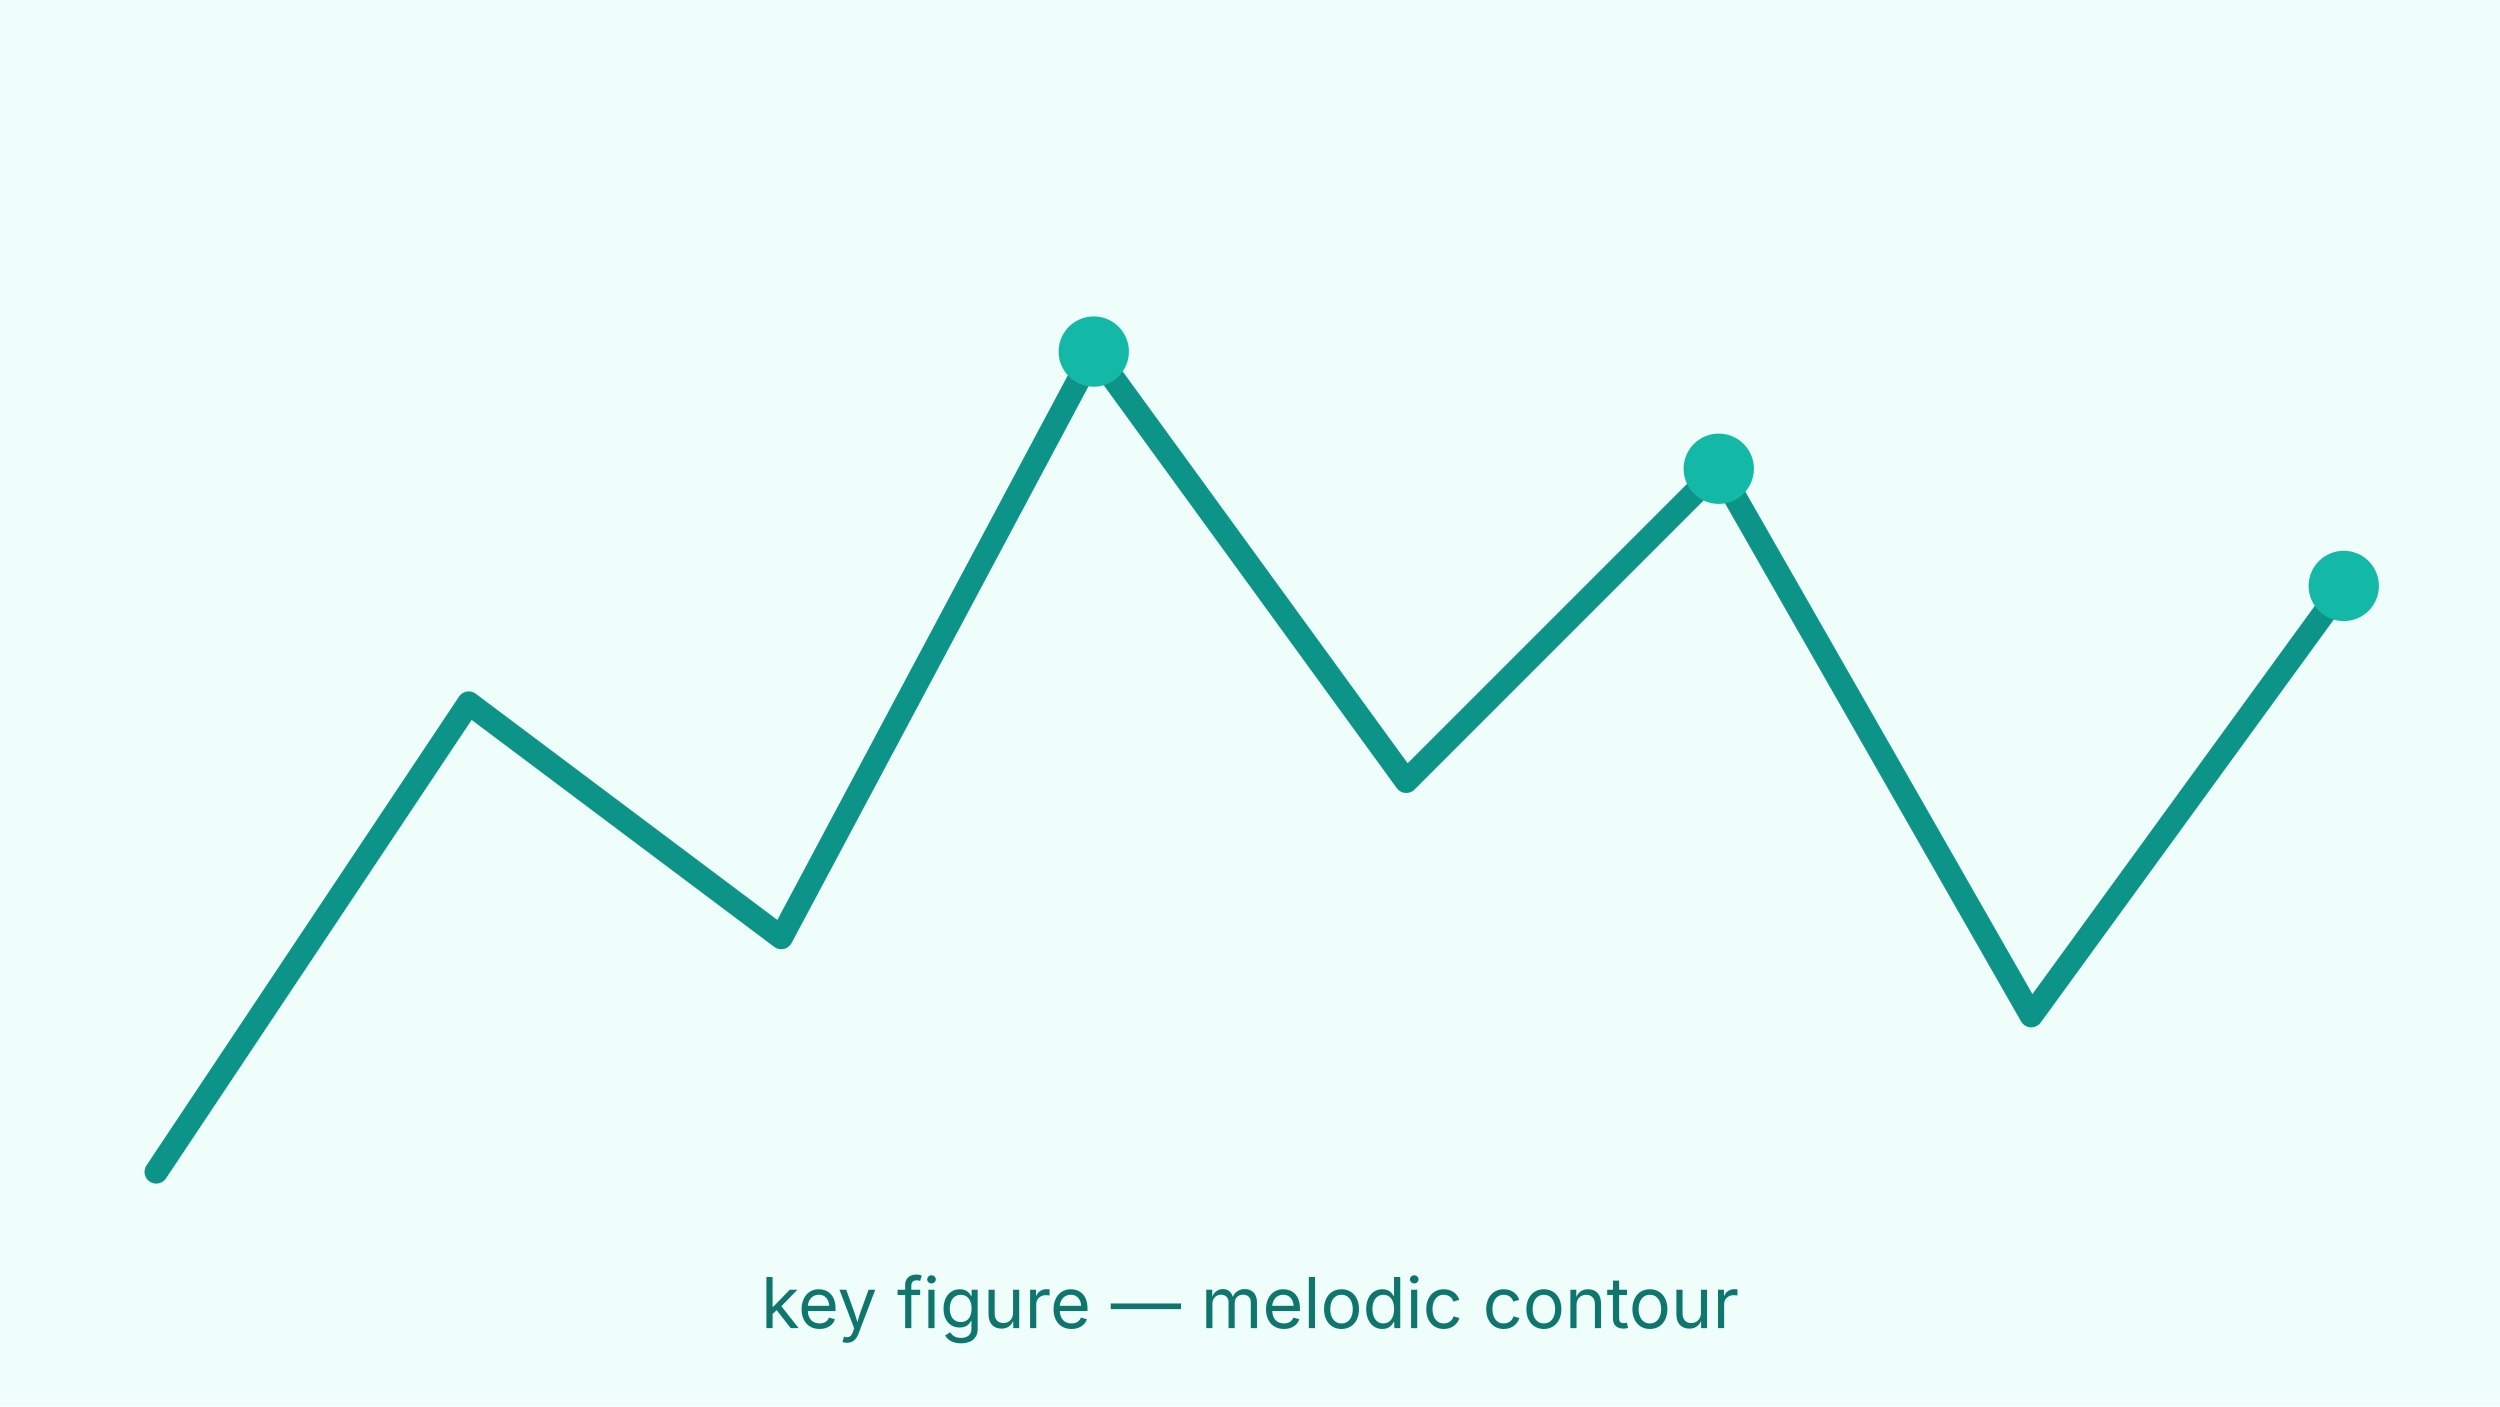
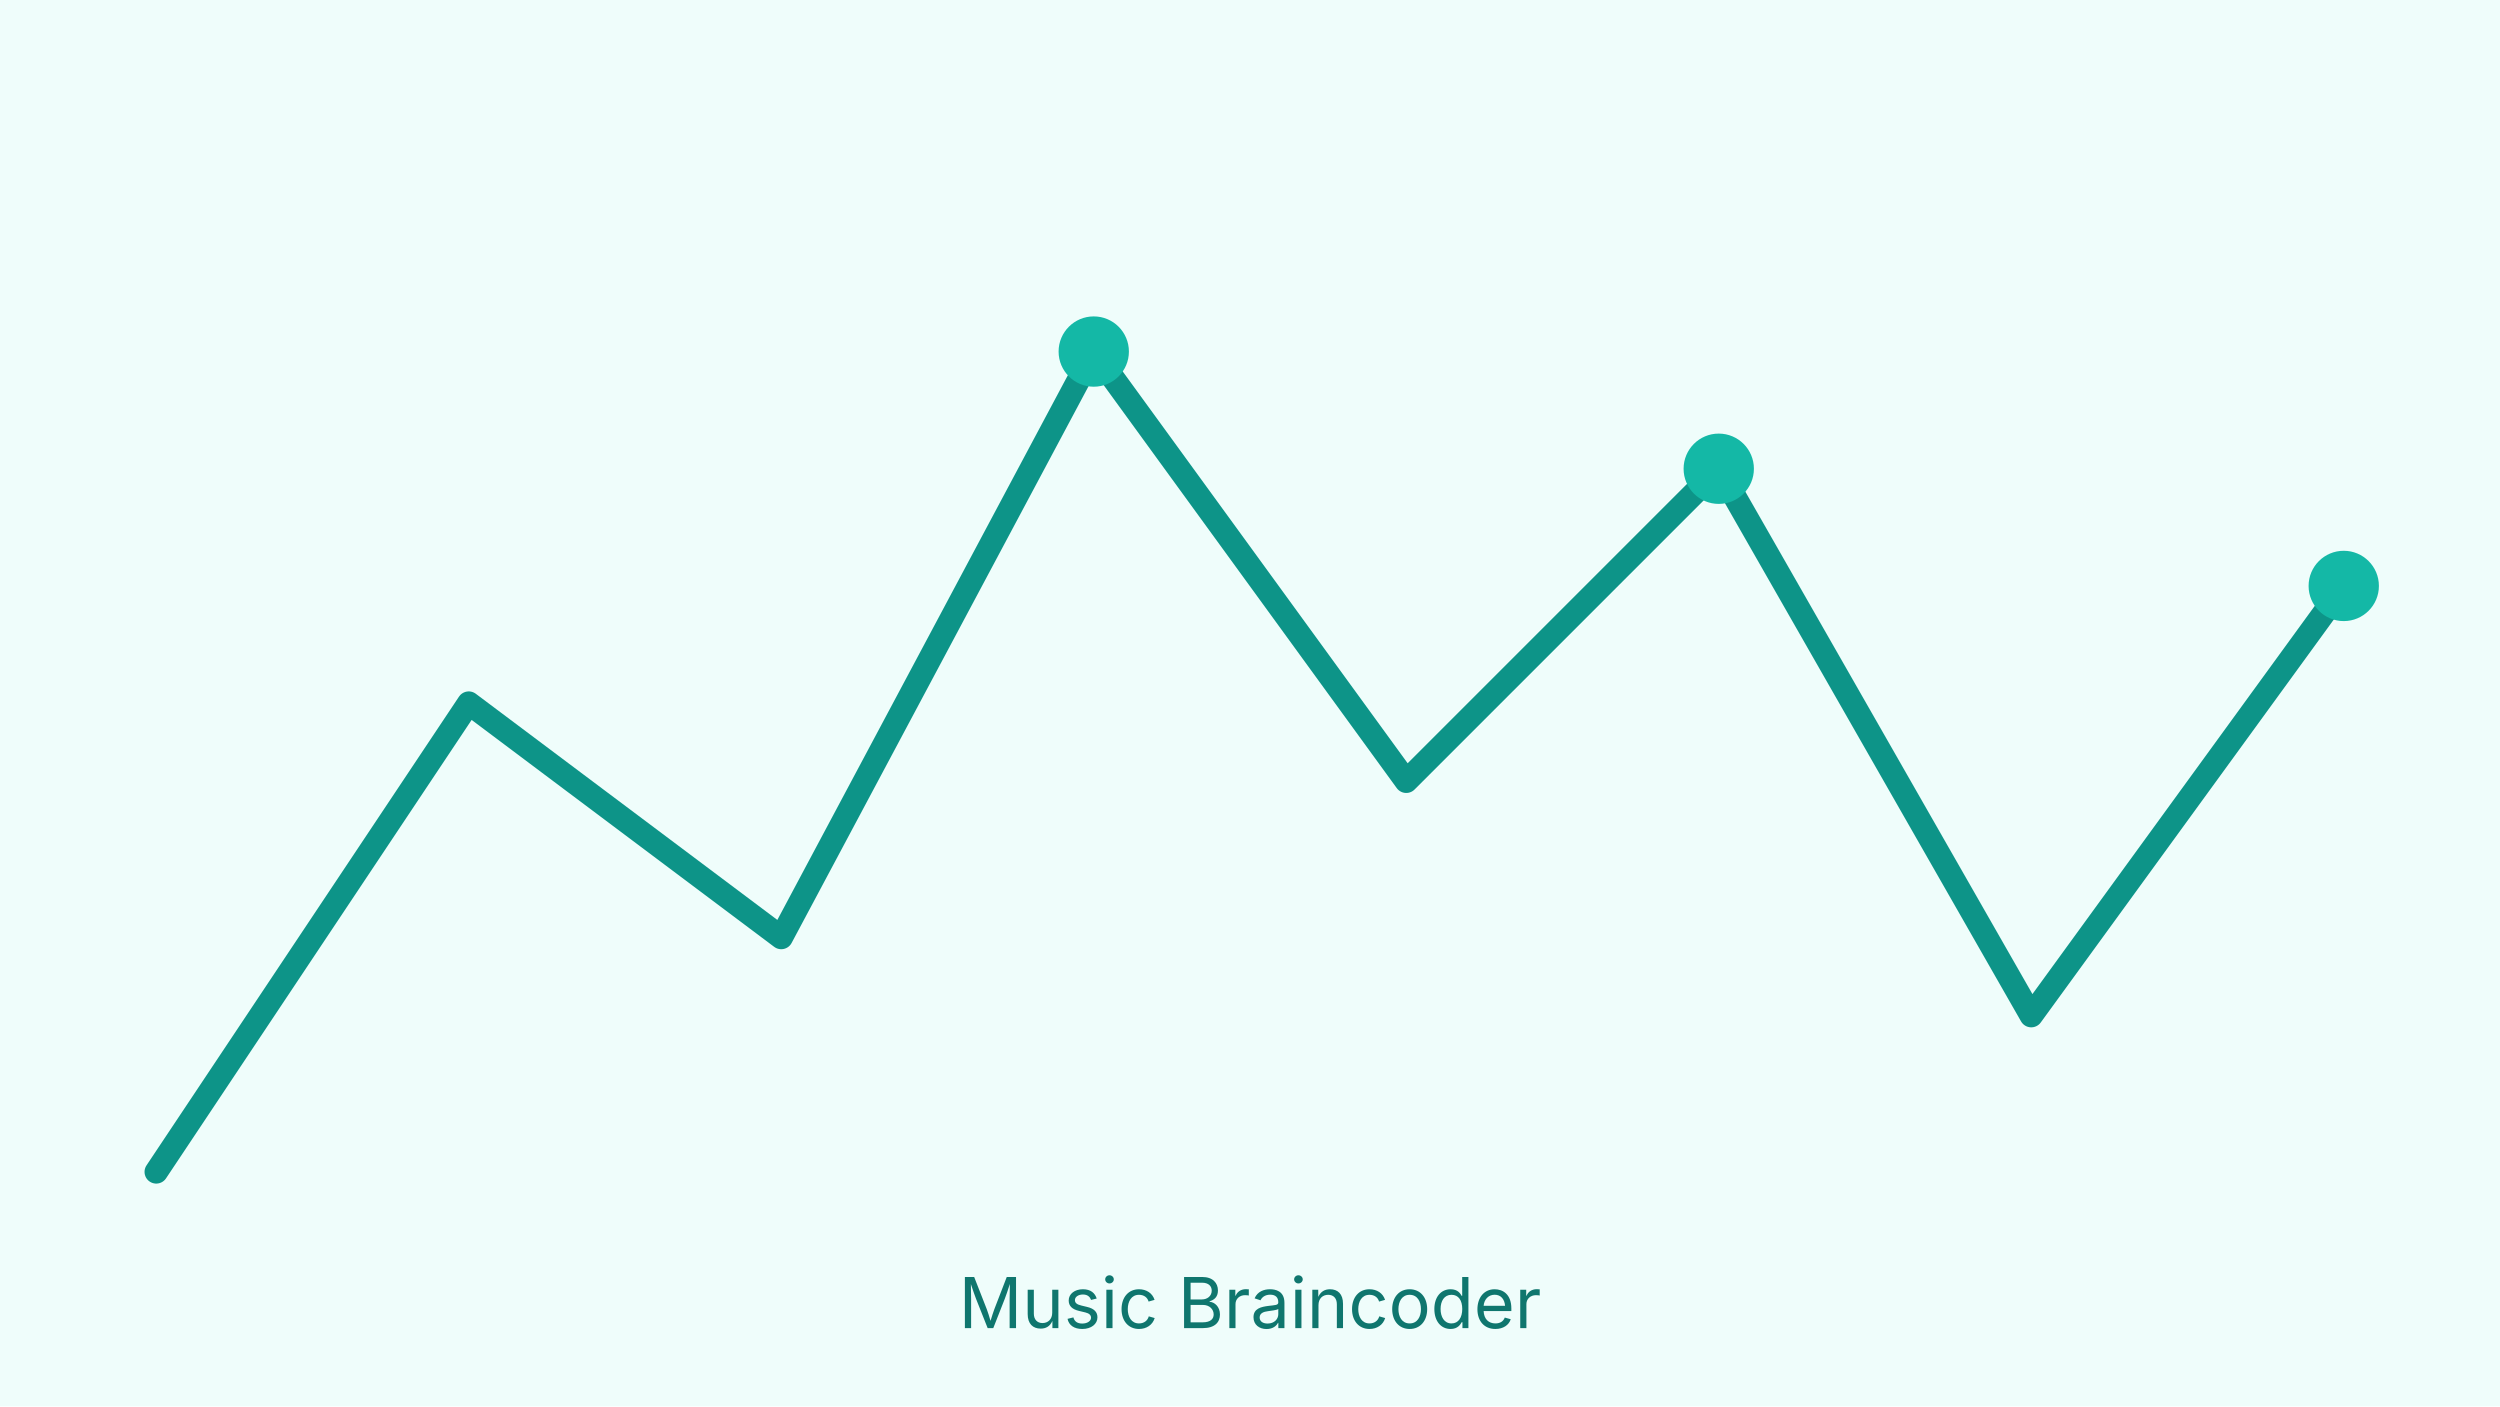
<svg xmlns="http://www.w3.org/2000/svg" viewBox="0 0 640 360" role="img" aria-label="Figure placeholder">
  <rect width="640" height="360" fill="#effdfb" />
  <polyline points="40,300 120,180 200,240 280,90 360,200 440,120 520,260 600,150" fill="none" stroke="#0d9488" stroke-width="6" stroke-linecap="round" stroke-linejoin="round" />
  <g fill="#14b8a6">
    <circle cx="280" cy="90" r="9" />
    <circle cx="440" cy="120" r="9" />
    <circle cx="600" cy="150" r="9" />
  </g>
-   <text x="320" y="340" font-family="Inter, sans-serif" font-size="18" text-anchor="middle" fill="#0f766e">key figure — melodic contour</text>
+   <text x="320" y="340" font-family="Inter, sans-serif" font-size="18" text-anchor="middle" fill="#0f766e">Music Braincoder</text>
</svg>
